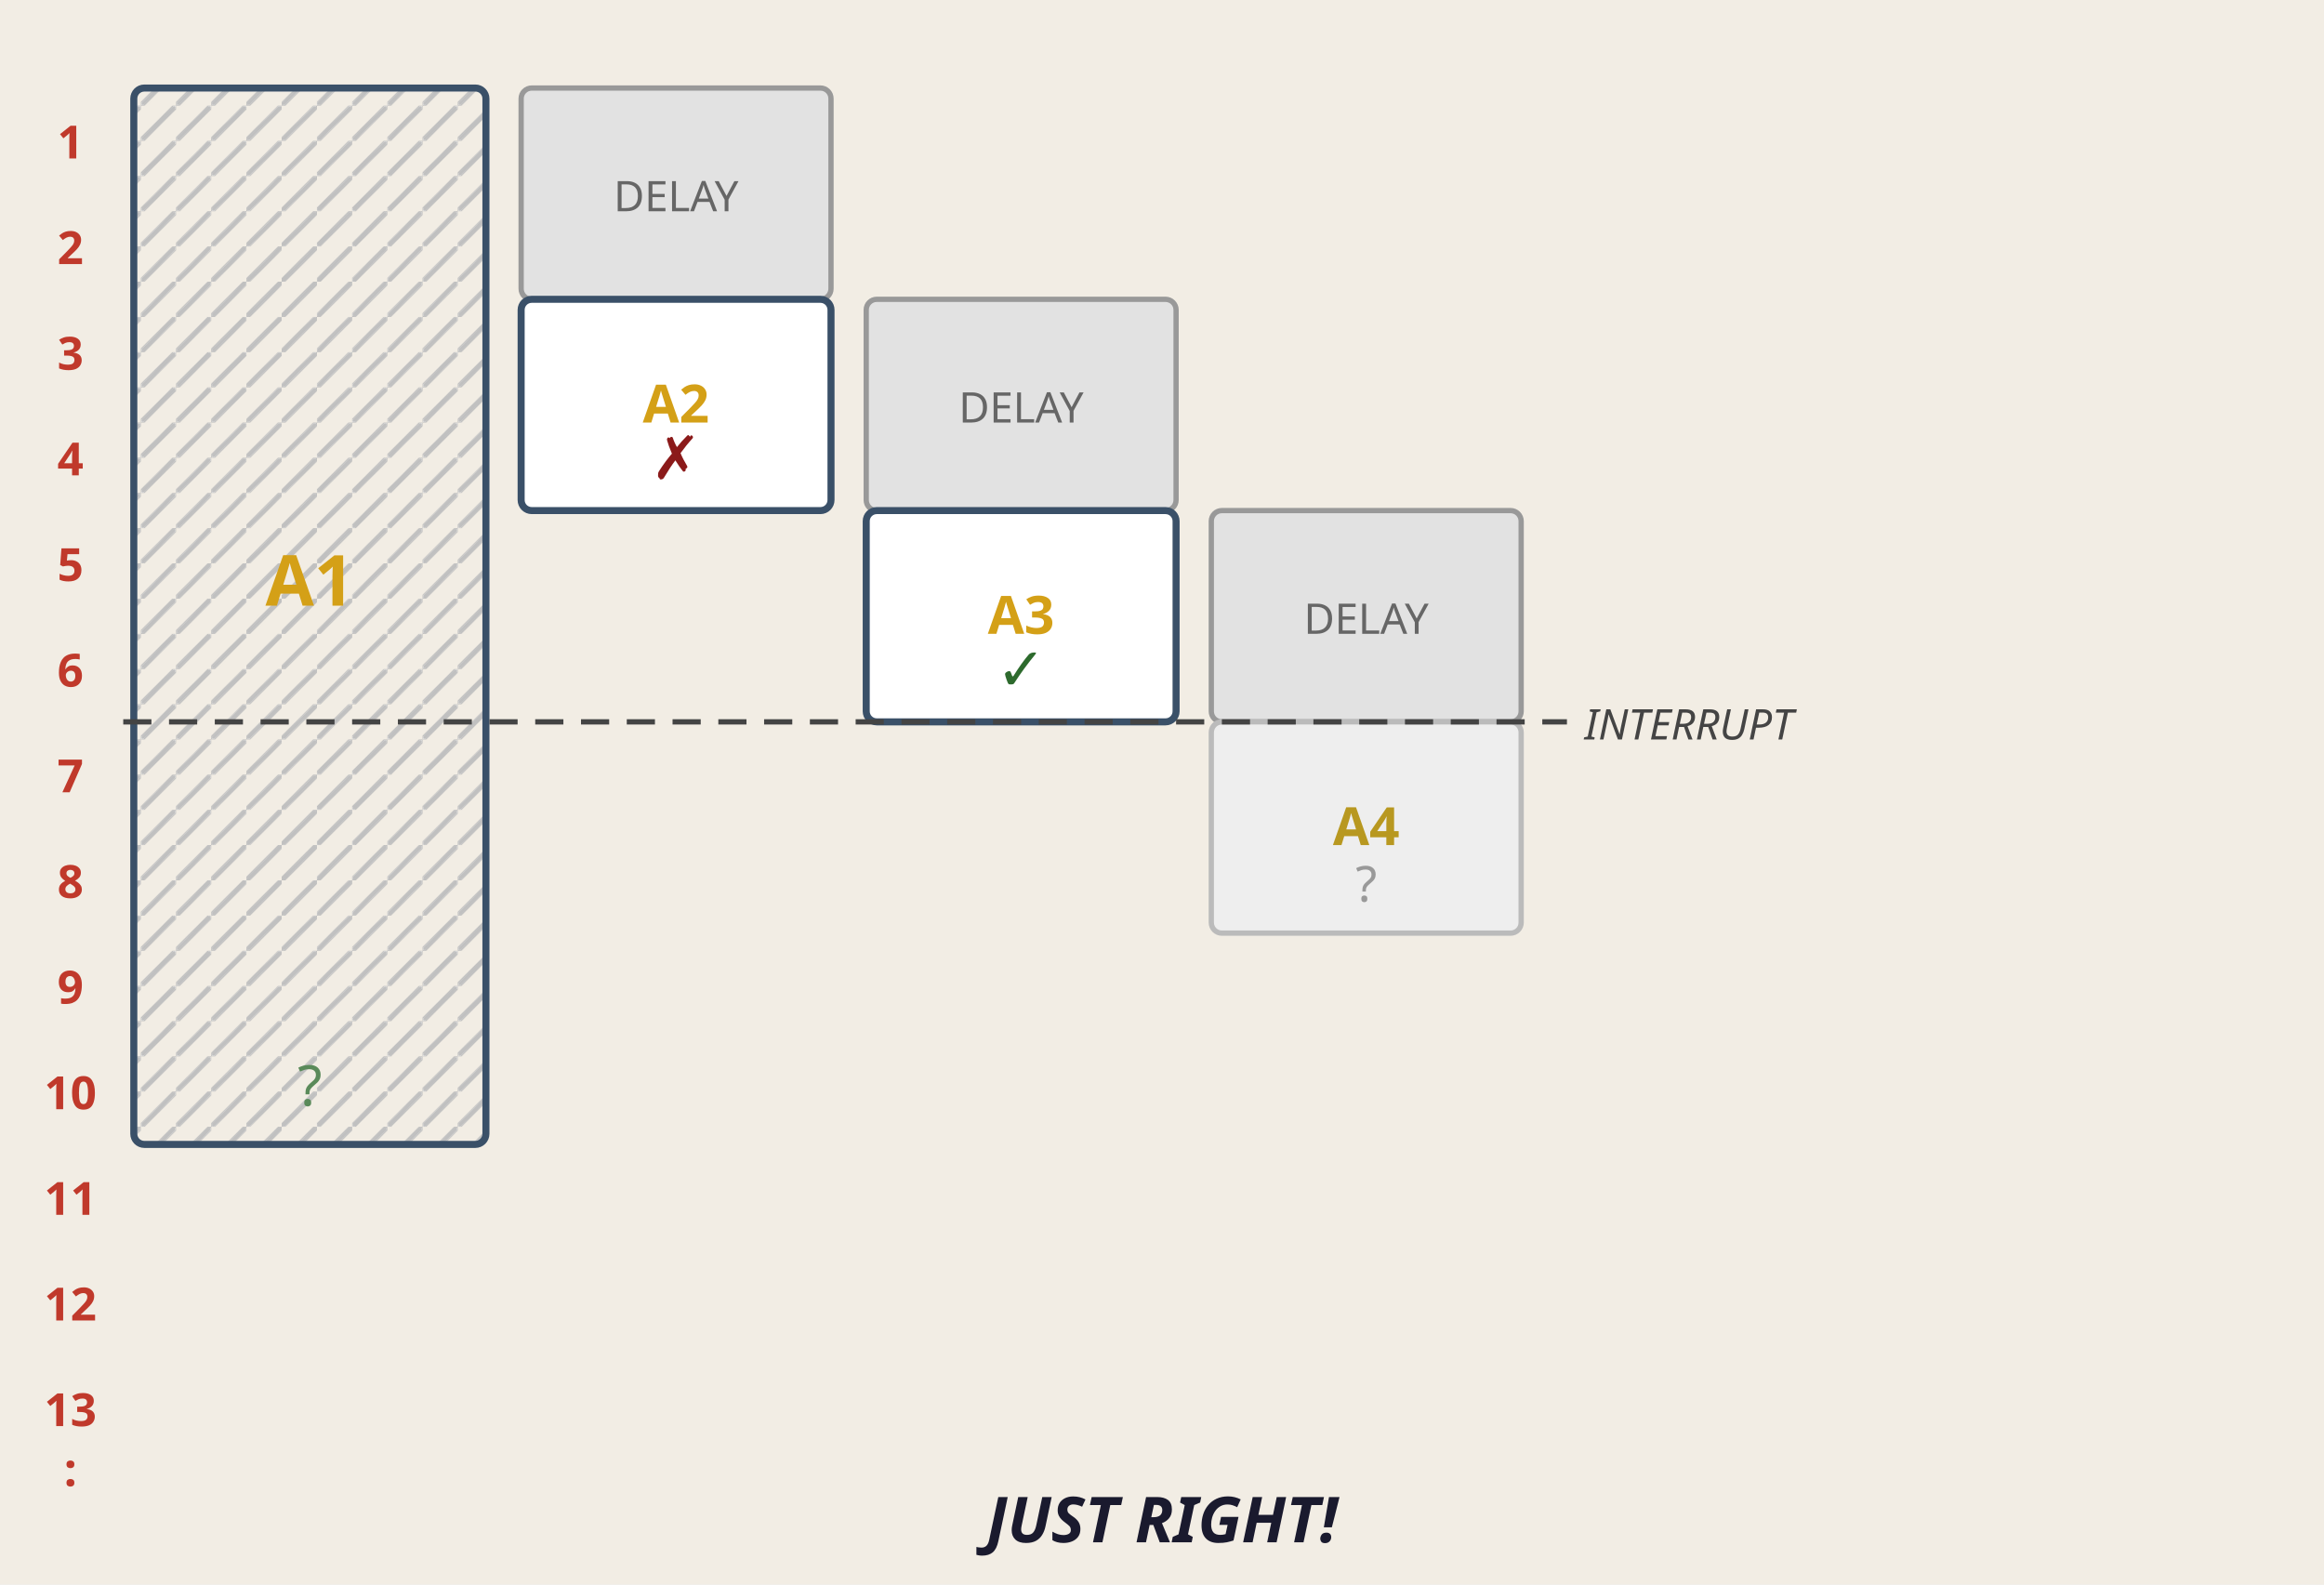
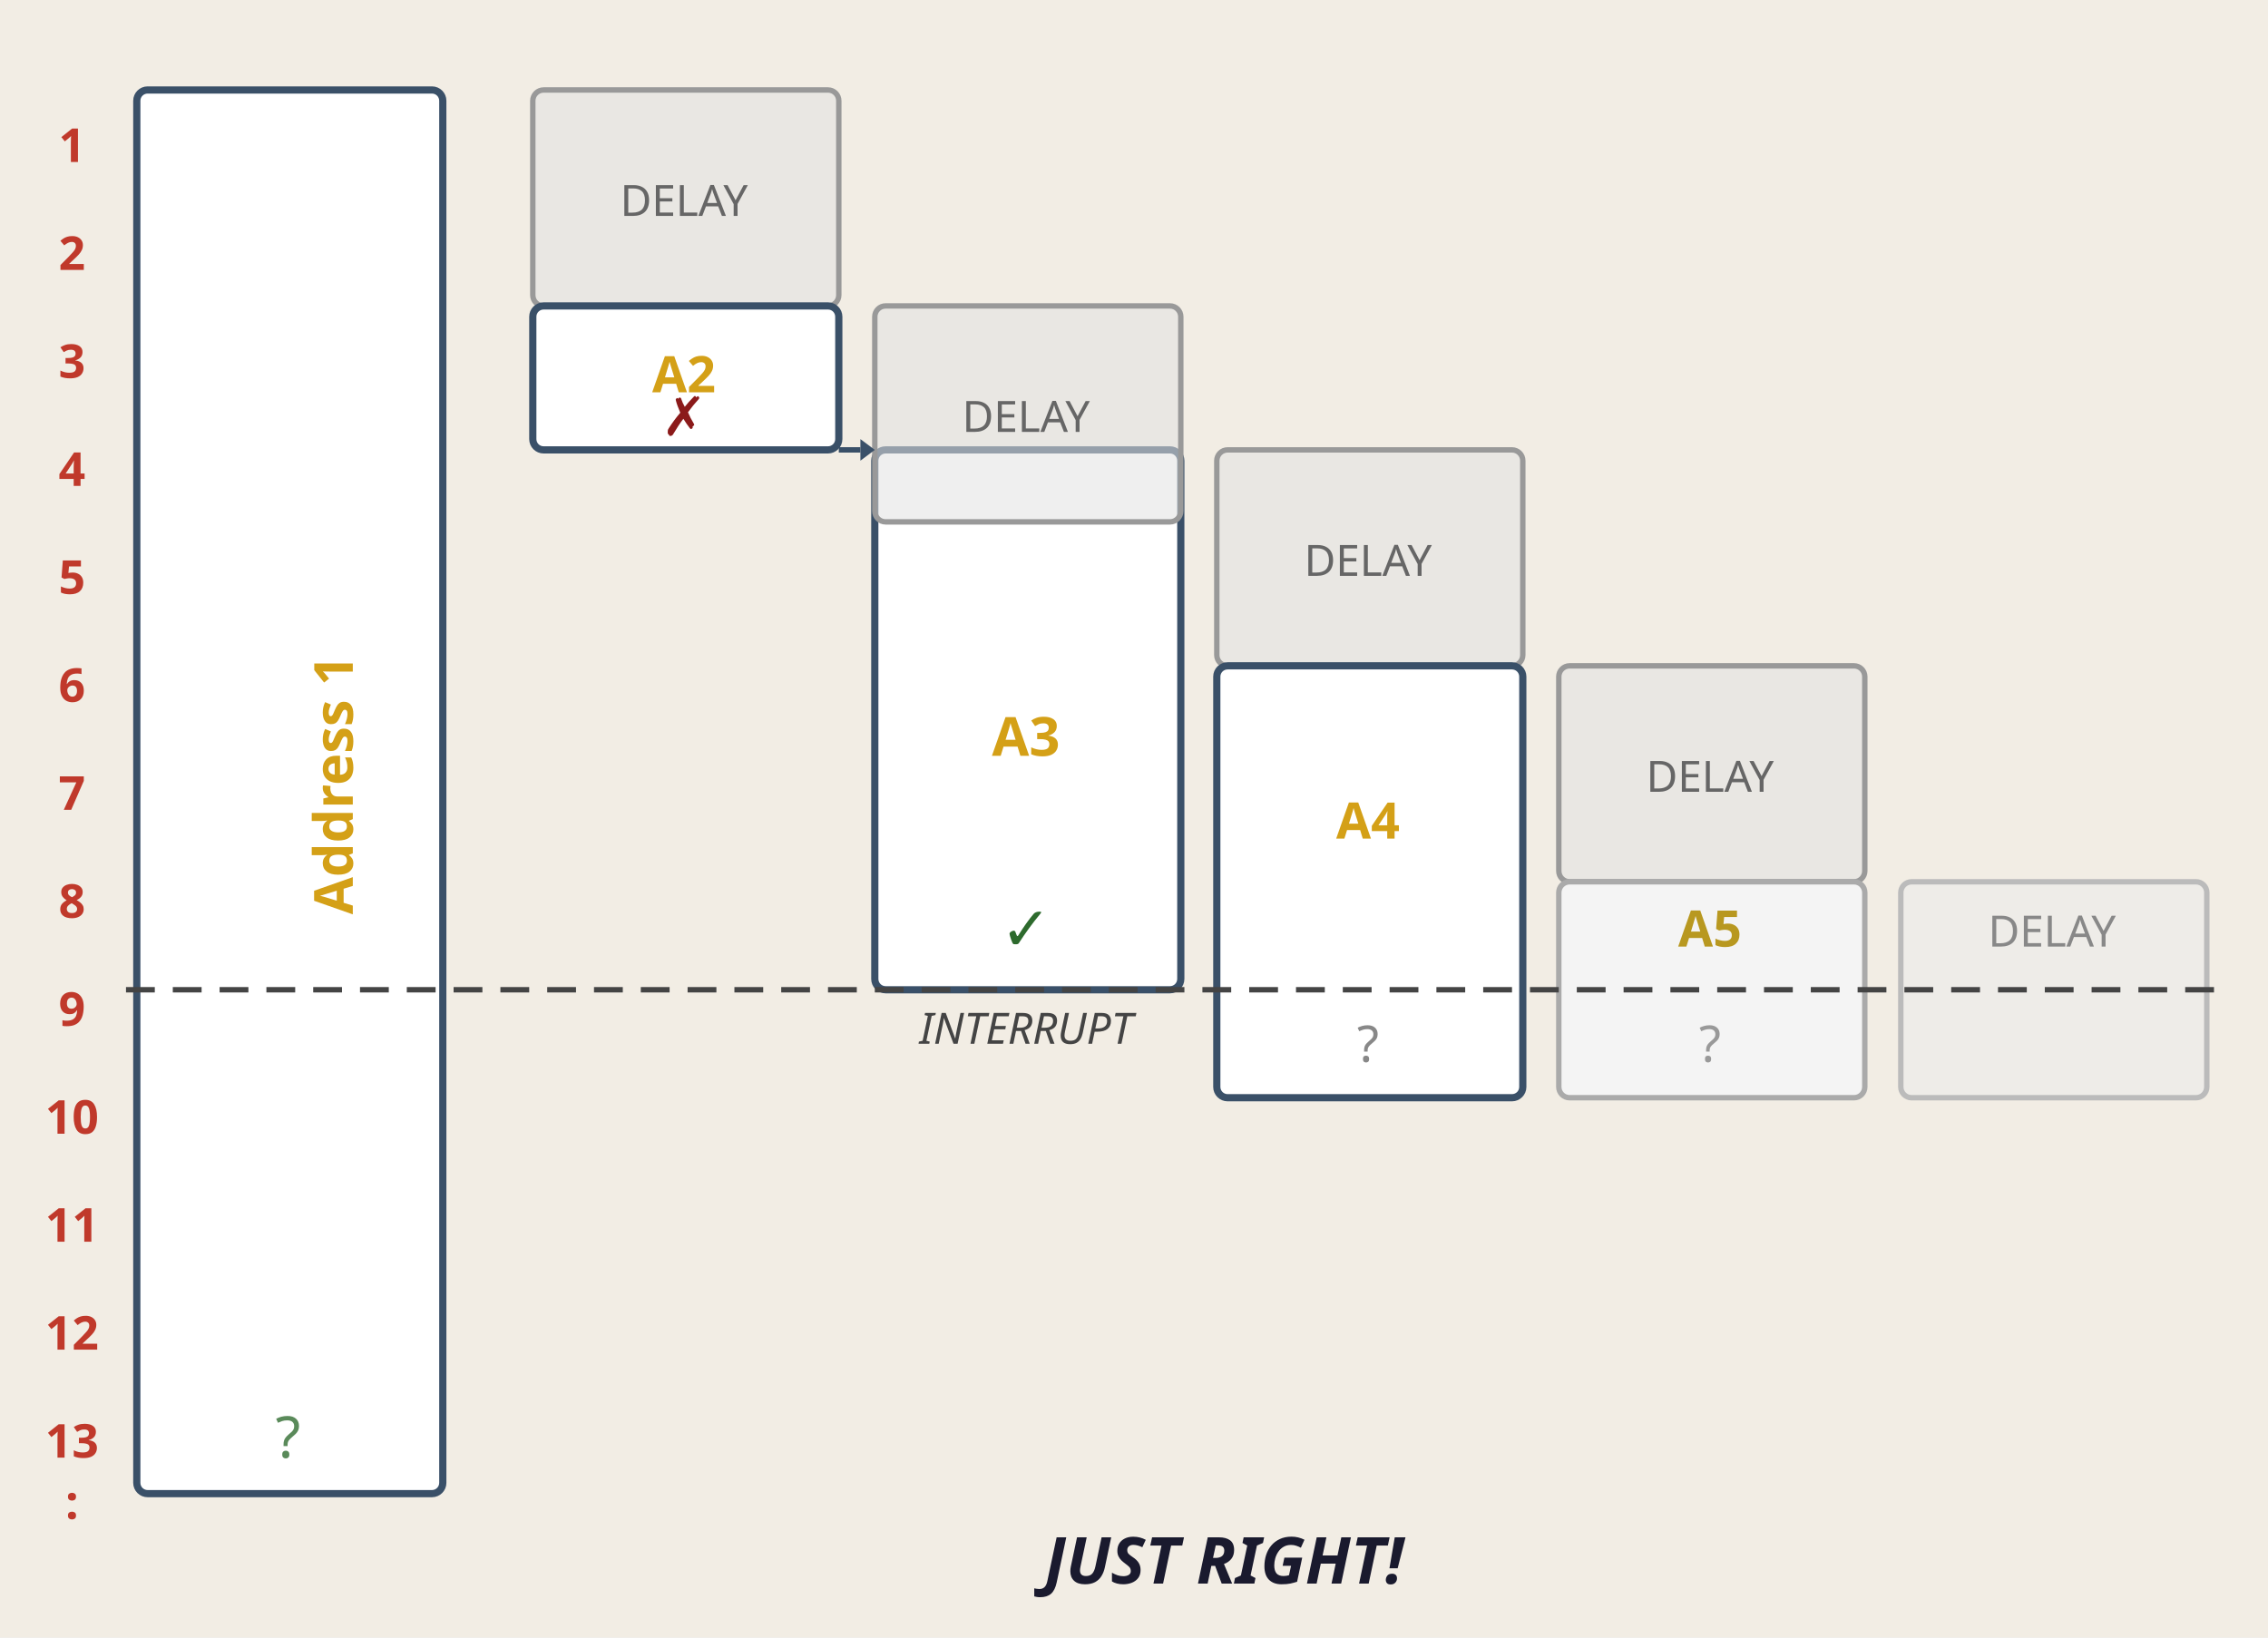
- <svg xmlns="http://www.w3.org/2000/svg" viewBox="0 0 660 450" font-family="sans-serif">
-   <rect width="660" height="450" fill="#f2ede4" />
-   <defs>
-     <pattern id="hatch" patternUnits="userSpaceOnUse" width="10" height="10">
-       <line x1="0" y1="10" x2="10" y2="0" stroke="#c0c0c0" stroke-width="1.5" />
-     </pattern>
-   </defs>
+ <svg xmlns="http://www.w3.org/2000/svg" viewBox="0 0 630 455" font-family="sans-serif">
+   <rect width="630" height="455" fill="#f2ede4" />
  <g fill="#c0392b" font-size="13" font-weight="bold" text-anchor="middle">
    <text x="20" y="45">1</text>
    <text x="20" y="75">2</text>
    <text x="20" y="105">3</text>
    <text x="20" y="135">4</text>
    <text x="20" y="165">5</text>
    <text x="20" y="195">6</text>
    <text x="20" y="225">7</text>
    <text x="20" y="255">8</text>
    <text x="20" y="285">9</text>
    <text x="20" y="315">10</text>
    <text x="20" y="345">11</text>
    <text x="20" y="375">12</text>
    <text x="20" y="405">13</text>
    <text x="20" y="422">:</text>
  </g>
-   <rect x="38" y="25" width="100" height="300" fill="url(#hatch)" stroke="#3a5068" stroke-width="2" rx="3" />
-   <text x="88" y="172" text-anchor="middle" fill="#d4a017" font-size="20" font-weight="bold">A1</text>
-   <text x="88" y="314" text-anchor="middle" fill="#5a8a5a" font-size="16">?</text>
-   <rect x="148" y="25" width="88" height="60" fill="#e2e2e2" stroke="#999" stroke-width="1.5" rx="3" />
-   <text x="192" y="60" text-anchor="middle" fill="#666" font-size="12">DELAY</text>
-   <rect x="148" y="85" width="88" height="60" fill="white" stroke="#3a5068" stroke-width="2" rx="3" />
-   <text x="192" y="120" text-anchor="middle" fill="#d4a017" font-size="15" font-weight="bold">A2</text>
-   <text x="192" y="136" text-anchor="middle" fill="#8b1a1a" font-size="17">✗</text>
-   <rect x="246" y="85" width="88" height="60" fill="#e2e2e2" stroke="#999" stroke-width="1.5" rx="3" />
-   <text x="290" y="120" text-anchor="middle" fill="#666" font-size="12">DELAY</text>
-   <rect x="246" y="145" width="88" height="60" fill="white" stroke="#3a5068" stroke-width="2" rx="3" />
-   <text x="290" y="180" text-anchor="middle" fill="#d4a017" font-size="15" font-weight="bold">A3</text>
-   <text x="290" y="196" text-anchor="middle" fill="#2d6a2d" font-size="17">✓</text>
-   <rect x="344" y="145" width="88" height="60" fill="#e2e2e2" stroke="#999" stroke-width="1.5" rx="3" />
-   <text x="388" y="180" text-anchor="middle" fill="#666" font-size="12">DELAY</text>
-   <rect x="344" y="205" width="88" height="60" fill="#eeeeee" stroke="#bbb" stroke-width="1.5" rx="3" />
-   <text x="388" y="240" text-anchor="middle" fill="#b89820" font-size="15" font-weight="bold">A4</text>
-   <text x="388" y="256" text-anchor="middle" fill="#999" font-size="14">?</text>
-   <line x1="35" y1="205" x2="445" y2="205" stroke="#444" stroke-width="1.5" stroke-dasharray="8,5" />
-   <text x="450" y="210" fill="#444" font-size="12" font-style="italic">INTERRUPT</text>
-   <text x="330" y="438" text-anchor="middle" fill="#1a1a2e" font-size="18" font-style="italic" font-weight="bold">JUST RIGHT!</text>
+   <rect x="38" y="25" width="85" height="390" fill="white" stroke="#3a5068" stroke-width="2" rx="3" />
+   <text transform="translate(98,218) rotate(-90)" text-anchor="middle" fill="#d4a017" font-size="15" font-weight="bold">Address 1</text>
+   <text x="80" y="405" text-anchor="middle" fill="#5a8a5a" font-size="16">?</text>
+   <rect x="148" y="25" width="85" height="60" fill="#e2e2e2" fill-opacity="0.55" stroke="#999" stroke-width="1.5" rx="3" />
+   <text x="190" y="60" text-anchor="middle" fill="#666" font-size="12">DELAY</text>
+   <rect x="148" y="85" width="85" height="40" fill="white" stroke="#3a5068" stroke-width="2" rx="3" />
+   <text x="190" y="109" text-anchor="middle" fill="#d4a017" font-size="14" font-weight="bold">A2</text>
+   <text x="190" y="121" text-anchor="middle" fill="#8b1a1a" font-size="15">✗</text>
+   <rect x="243" y="125" width="85" height="150" fill="white" stroke="#3a5068" stroke-width="2" rx="3" />
+   <text x="285" y="210" text-anchor="middle" fill="#d4a017" font-size="15" font-weight="bold">A3</text>
+   <text x="285" y="264" text-anchor="middle" fill="#2d6a2d" font-size="17">✓</text>
+   <rect x="243" y="85" width="85" height="60" fill="#e2e2e2" fill-opacity="0.55" stroke="#999" stroke-width="1.5" rx="3" />
+   <text x="285" y="120" text-anchor="middle" fill="#666" font-size="12">DELAY</text>
+   <line x1="233" y1="125" x2="239" y2="125" stroke="#3a5068" stroke-width="1.5" />
+   <polygon points="239,122 243,125 239,128" fill="#3a5068" />
+   <rect x="338" y="125" width="85" height="60" fill="#e2e2e2" fill-opacity="0.55" stroke="#999" stroke-width="1.5" rx="3" />
+   <text x="380" y="160" text-anchor="middle" fill="#666" font-size="12">DELAY</text>
+   <rect x="338" y="185" width="85" height="120" fill="white" stroke="#3a5068" stroke-width="2" rx="3" />
+   <text x="380" y="233" text-anchor="middle" fill="#d4a017" font-size="14" font-weight="bold">A4</text>
+   <text x="380" y="295" text-anchor="middle" fill="#888" font-size="14">?</text>
+   <rect x="433" y="185" width="85" height="60" fill="#e2e2e2" fill-opacity="0.55" stroke="#999" stroke-width="1.5" rx="3" />
+   <text x="475" y="220" text-anchor="middle" fill="#666" font-size="12">DELAY</text>
+   <rect x="433" y="245" width="85" height="60" fill="#f4f4f4" stroke="#aaa" stroke-width="1.5" rx="3" />
+   <text x="475" y="263" text-anchor="middle" fill="#b89820" font-size="14" font-weight="bold">A5</text>
+   <text x="475" y="295" text-anchor="middle" fill="#999" font-size="14">?</text>
+   <rect x="528" y="245" width="85" height="60" fill="#ebebeb" fill-opacity="0.55" stroke="#bbb" stroke-width="1.5" rx="3" />
+   <text x="570" y="263" text-anchor="middle" fill="#888" font-size="12">DELAY</text>
+   <line x1="35" y1="275" x2="617" y2="275" stroke="#444" stroke-width="1.5" stroke-dasharray="8,5" />
+   <text x="285" y="290" text-anchor="middle" fill="#444" font-size="12" font-style="italic">INTERRUPT</text>
+   <text x="340" y="440" text-anchor="middle" fill="#1a1a2e" font-size="18" font-style="italic" font-weight="bold">JUST RIGHT!</text>
</svg>
